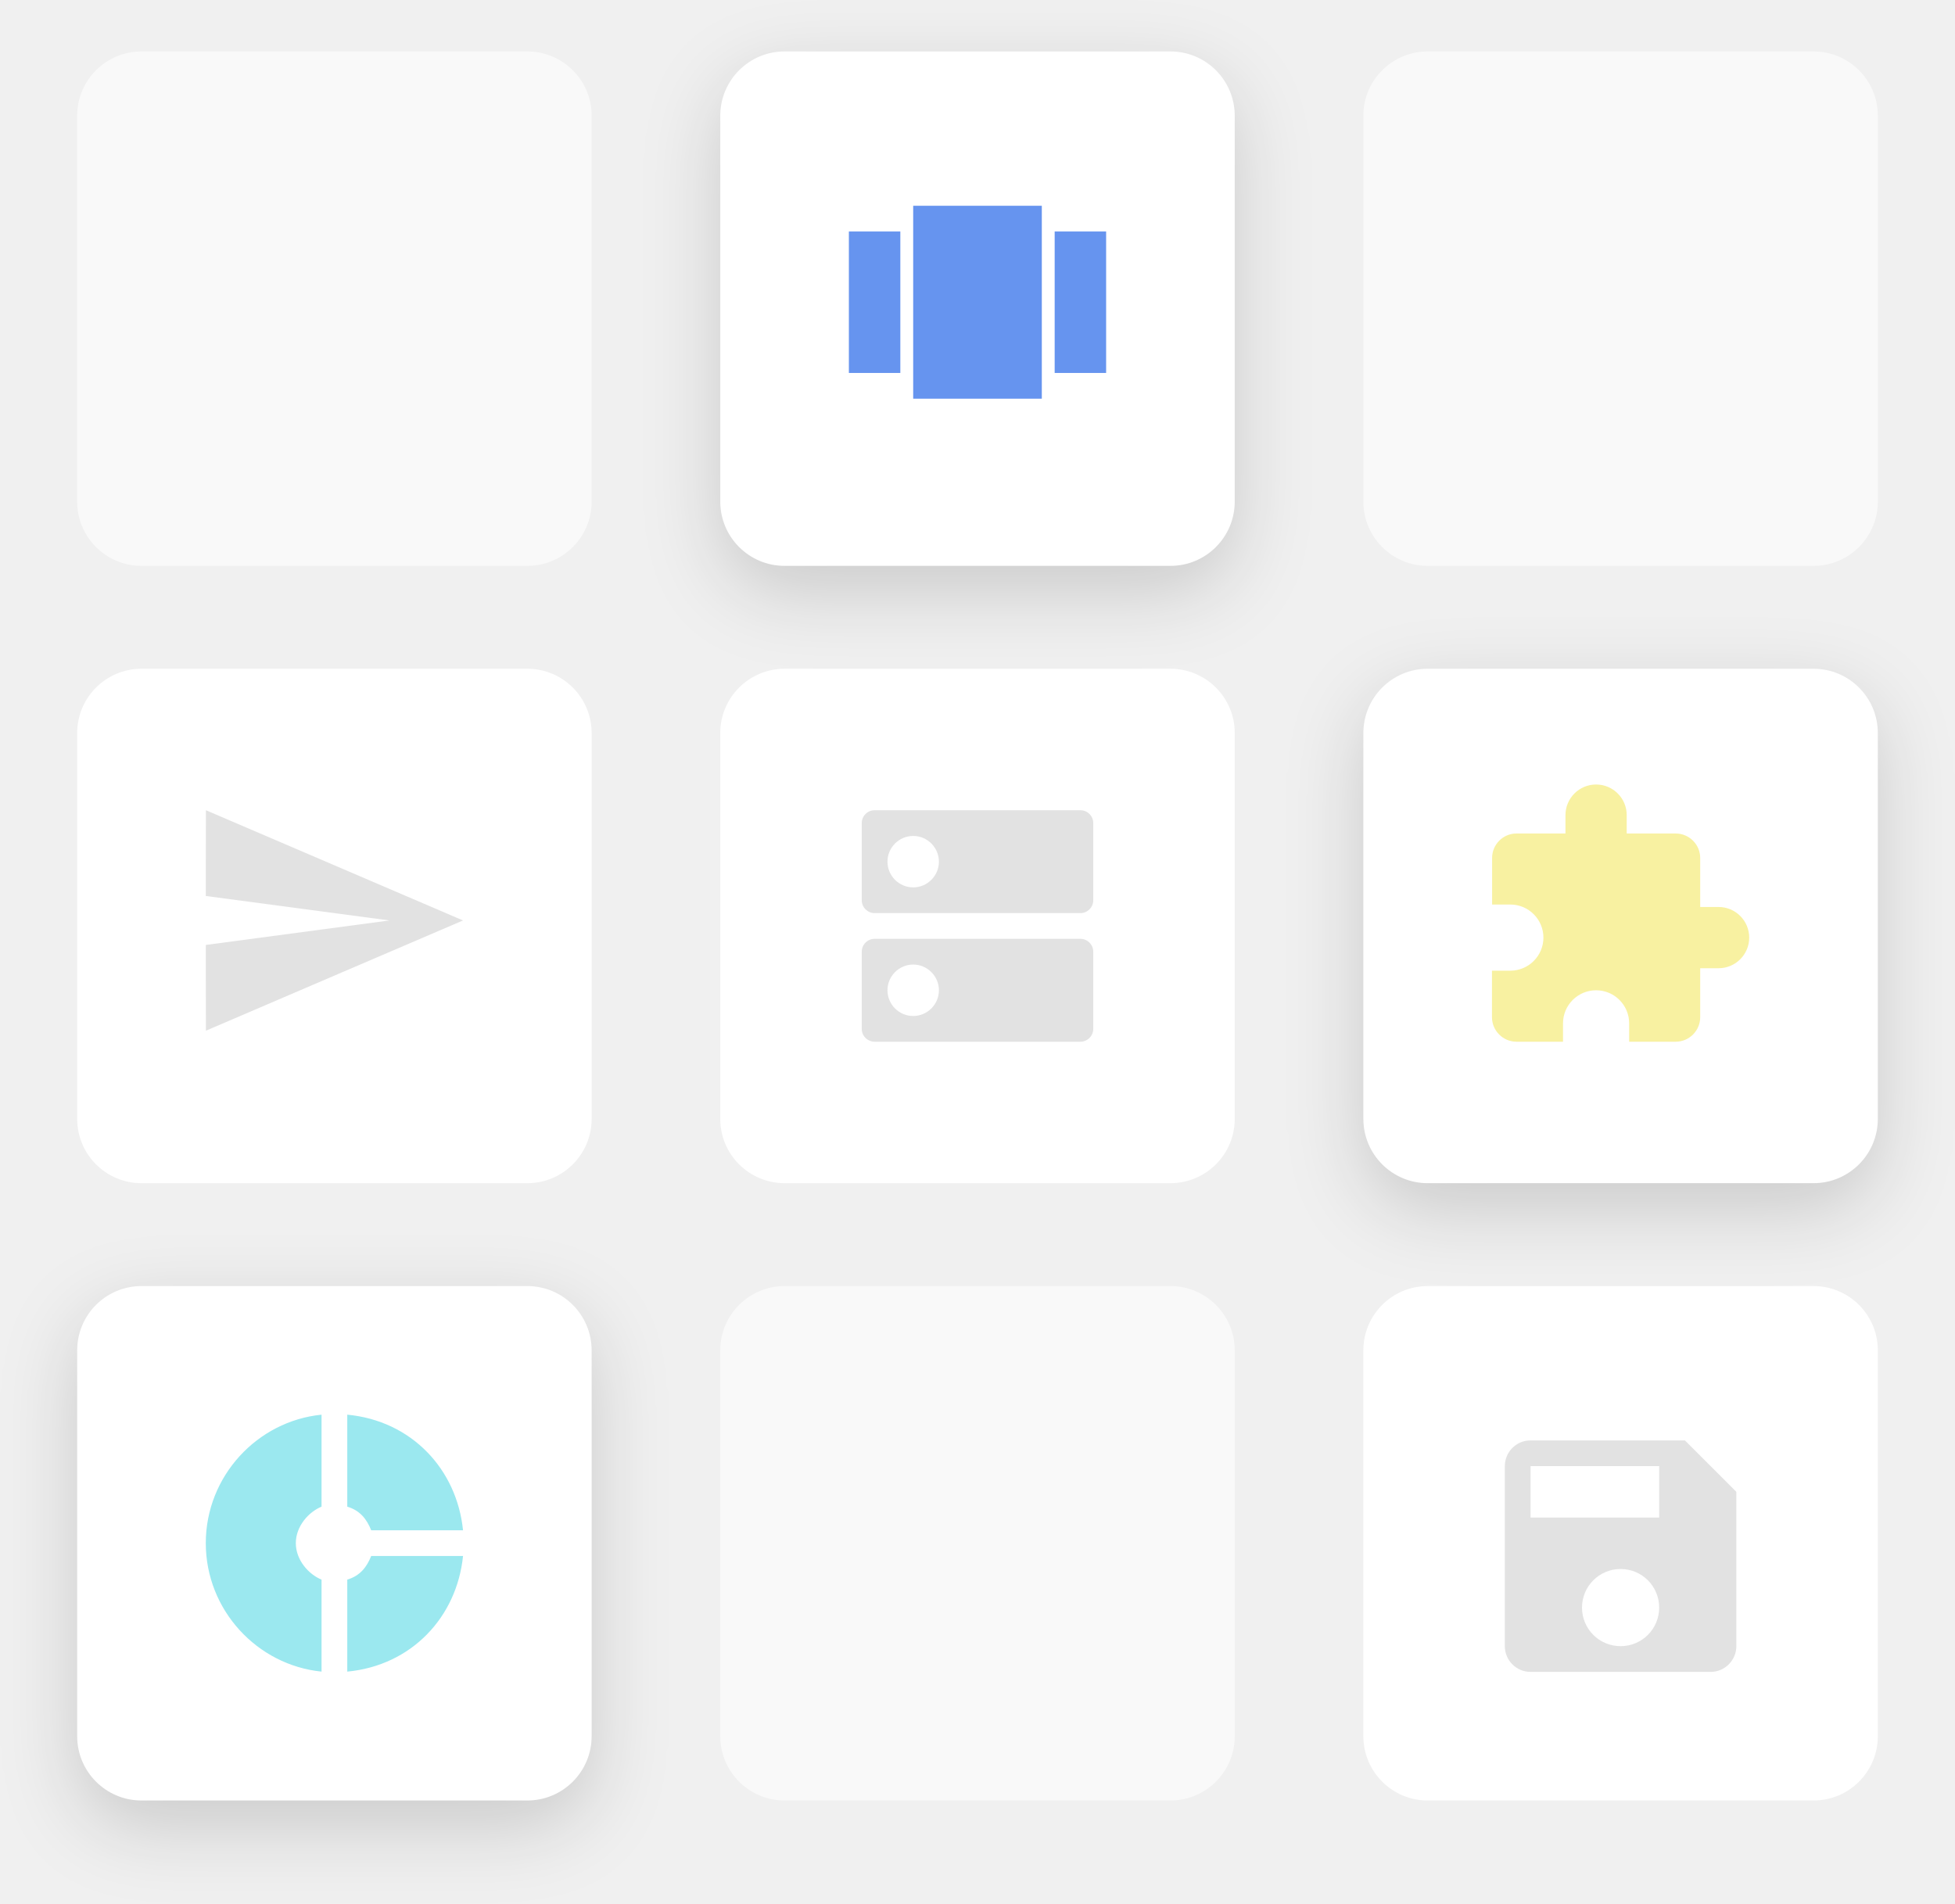
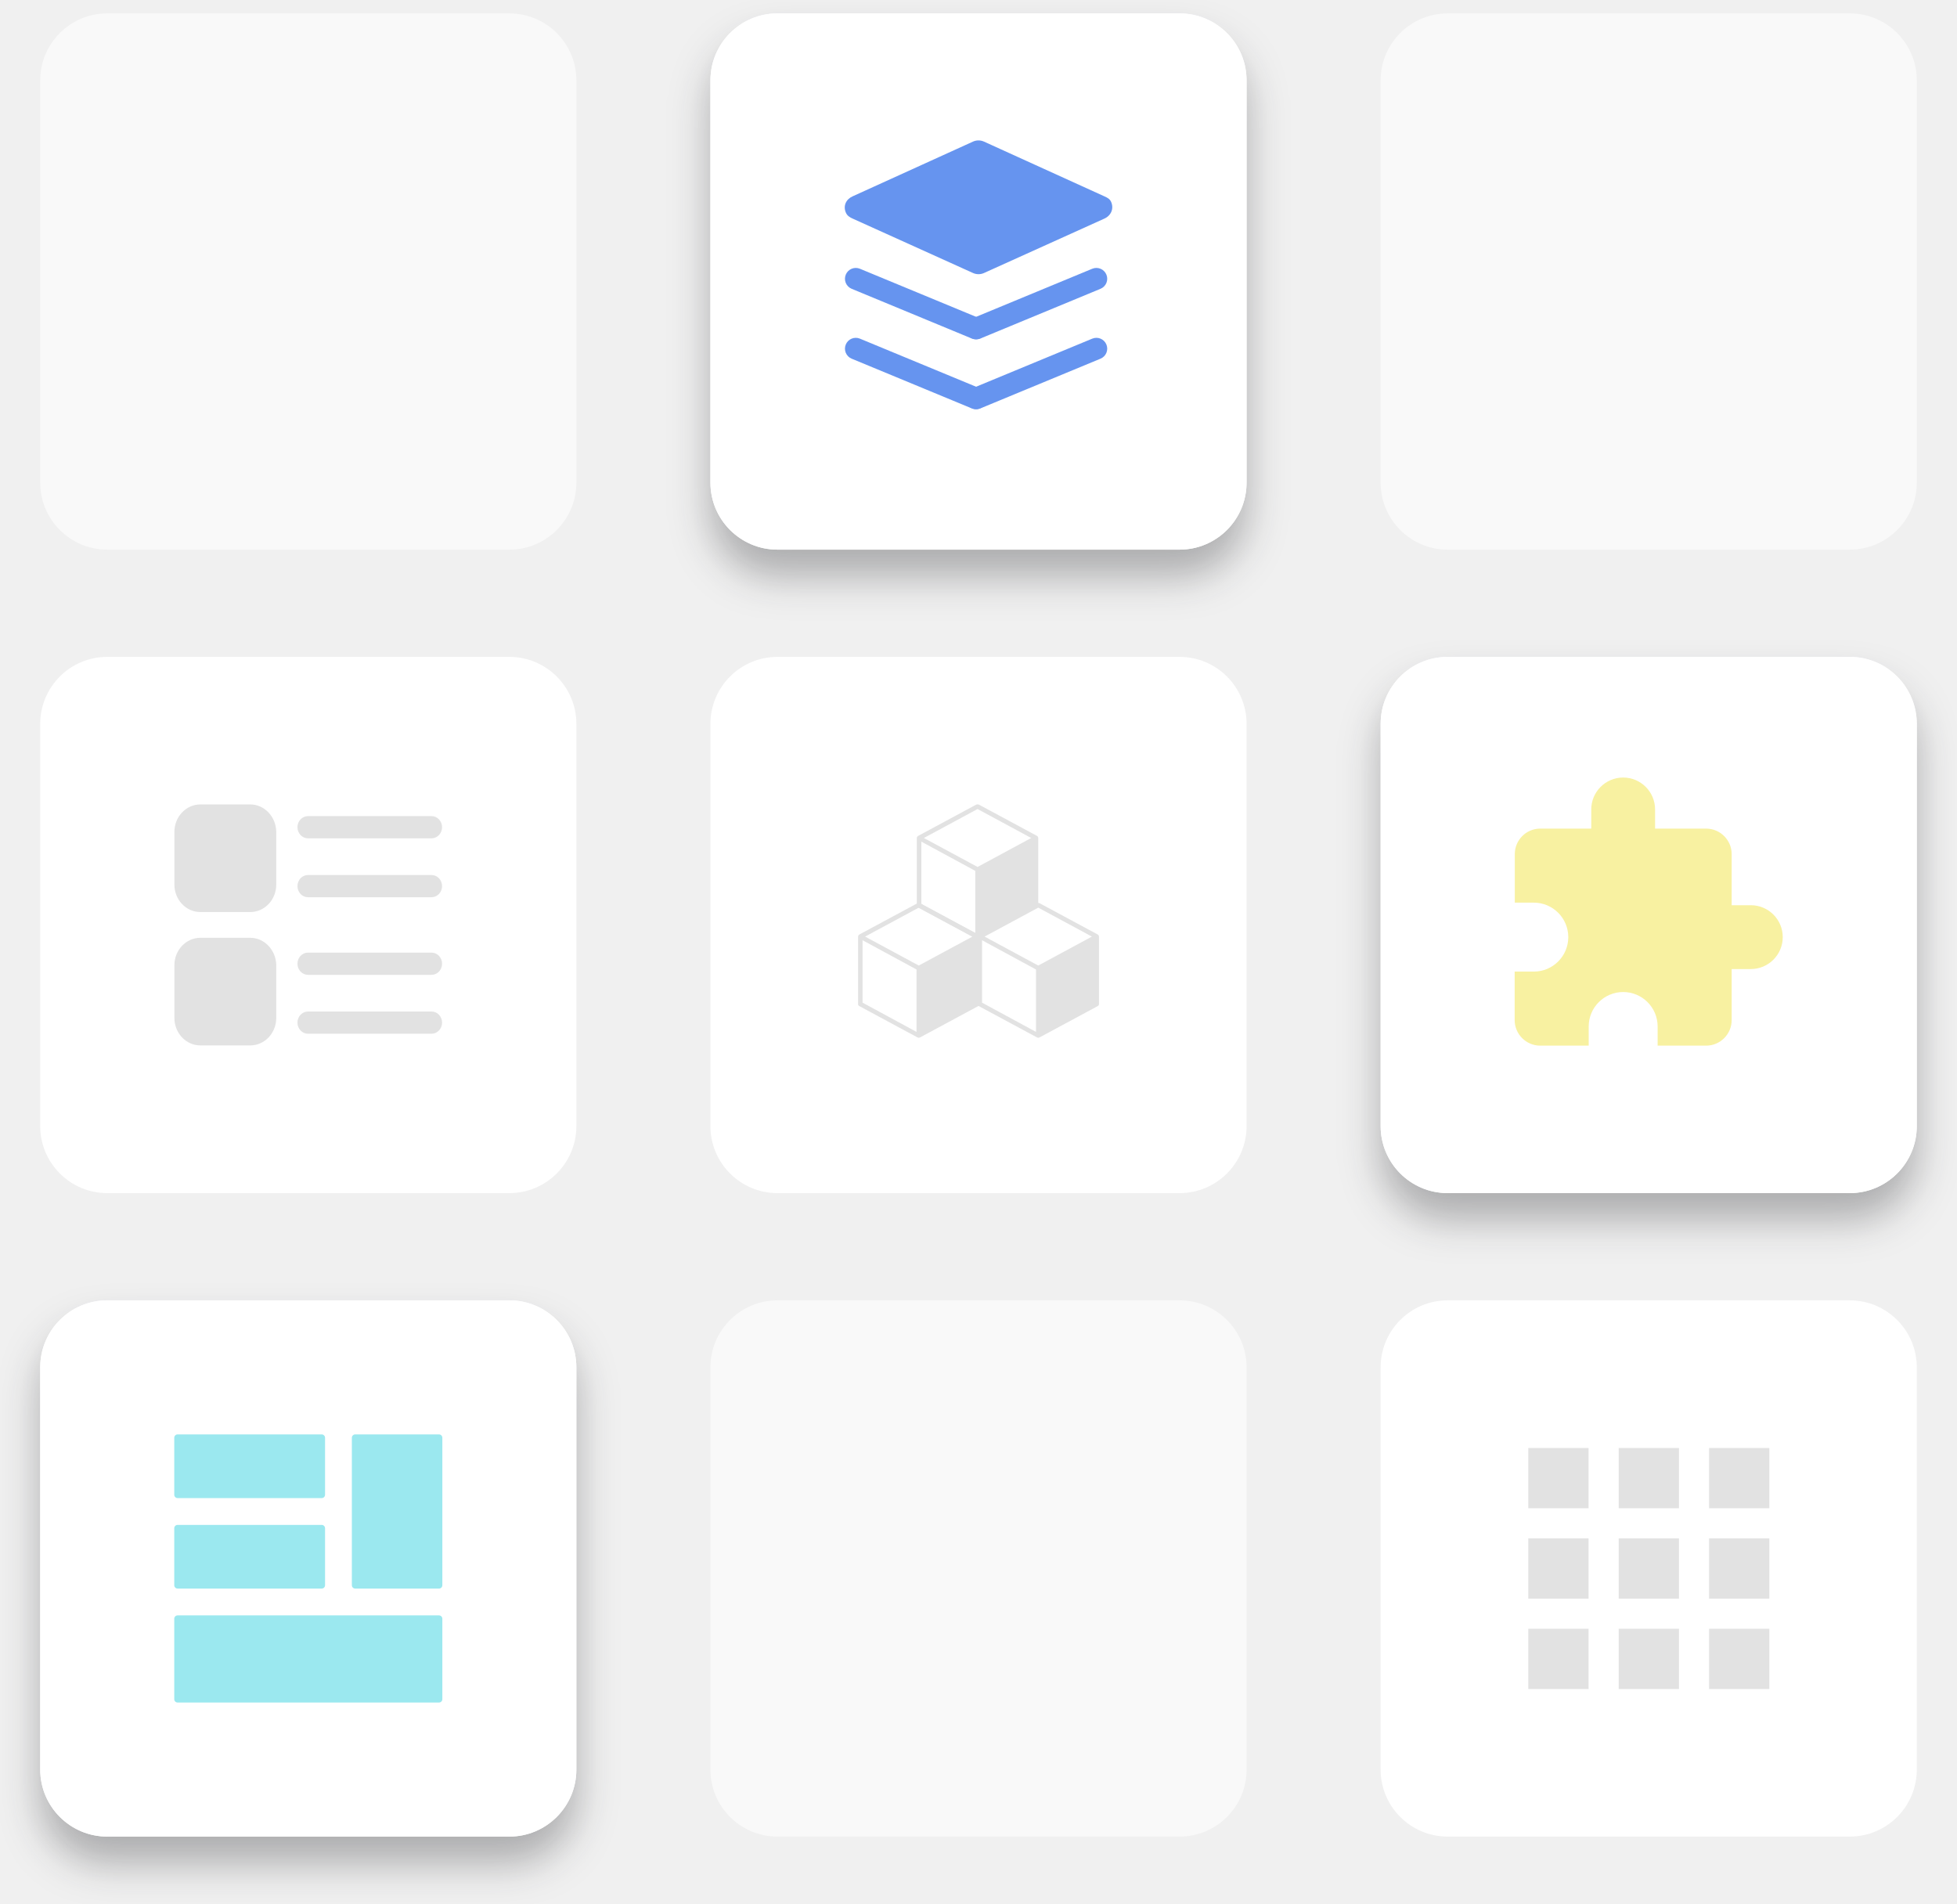
- <svg xmlns="http://www.w3.org/2000/svg" xmlns:xlink="http://www.w3.org/1999/xlink" width="152px" height="148px" viewBox="0 0 152 148" version="1.1">
+ <svg xmlns="http://www.w3.org/2000/svg" xmlns:xlink="http://www.w3.org/1999/xlink" width="146px" height="142px" viewBox="0 0 146 142" version="1.1">
  <defs>
-     <rect id="path-1" x="0" y="96" width="40" height="40" rx="5" />
-     <filter x="-25.0%" y="-20.0%" width="150.0%" height="150.0%" filterUnits="objectBoundingBox" id="filter-2">
+     <rect id="path-1" x="0" y="0" width="40" height="40" rx="5" />
+     <filter x="-13.8%" y="-8.8%" width="127.5%" height="127.5%" filterUnits="objectBoundingBox" id="filter-2">
      <feOffset dx="0" dy="2" in="SourceAlpha" result="shadowOffsetOuter1" />
-       <feGaussianBlur stdDeviation="3" in="shadowOffsetOuter1" result="shadowBlurOuter1" />
-       <feColorMatrix values="0 0 0 0 0   0 0 0 0 0   0 0 0 0 0  0 0 0 0.16 0" type="matrix" in="shadowBlurOuter1" />
+       <feGaussianBlur stdDeviation="1.5" in="shadowOffsetOuter1" result="shadowBlurOuter1" />
+       <feColorMatrix values="0 0 0 0 0.079   0 0 0 0 0.082   0 0 0 0 0.102  0 0 0 0.308 0" type="matrix" in="shadowBlurOuter1" />
    </filter>
-     <rect id="path-3" x="100" y="48" width="40" height="40" rx="5" />
-     <filter x="-25.0%" y="-20.0%" width="150.0%" height="150.0%" filterUnits="objectBoundingBox" id="filter-4">
+     <rect id="path-3" x="0" y="0" width="40" height="40" rx="5" />
+     <filter x="-13.8%" y="-8.8%" width="127.5%" height="127.5%" filterUnits="objectBoundingBox" id="filter-4">
      <feOffset dx="0" dy="2" in="SourceAlpha" result="shadowOffsetOuter1" />
-       <feGaussianBlur stdDeviation="3" in="shadowOffsetOuter1" result="shadowBlurOuter1" />
-       <feColorMatrix values="0 0 0 0 0   0 0 0 0 0   0 0 0 0 0  0 0 0 0.16 0" type="matrix" in="shadowBlurOuter1" />
+       <feGaussianBlur stdDeviation="1.5" in="shadowOffsetOuter1" result="shadowBlurOuter1" />
+       <feColorMatrix values="0 0 0 0 0.079   0 0 0 0 0.082   0 0 0 0 0.102  0 0 0 0.308 0" type="matrix" in="shadowBlurOuter1" />
    </filter>
-     <rect id="path-5" x="50" y="0" width="40" height="40" rx="5" />
-     <filter x="-25.0%" y="-20.0%" width="150.0%" height="150.0%" filterUnits="objectBoundingBox" id="filter-6">
+     <rect id="path-5" x="0" y="0" width="40" height="40" rx="5" />
+     <filter x="-13.8%" y="-8.8%" width="127.5%" height="127.5%" filterUnits="objectBoundingBox" id="filter-6">
      <feOffset dx="0" dy="2" in="SourceAlpha" result="shadowOffsetOuter1" />
-       <feGaussianBlur stdDeviation="3" in="shadowOffsetOuter1" result="shadowBlurOuter1" />
-       <feColorMatrix values="0 0 0 0 0   0 0 0 0 0   0 0 0 0 0  0 0 0 0.16 0" type="matrix" in="shadowBlurOuter1" />
+       <feGaussianBlur stdDeviation="1.5" in="shadowOffsetOuter1" result="shadowBlurOuter1" />
+       <feColorMatrix values="0 0 0 0 0.079   0 0 0 0 0.082   0 0 0 0 0.102  0 0 0 0.308 0" type="matrix" in="shadowBlurOuter1" />
    </filter>
  </defs>
-   <g id="产品模块" stroke="none" stroke-width="1" fill="none" fill-rule="evenodd">
-     <g id="产品模块-1" transform="translate(-1027, -1591)">
-       <g id="Group-30" transform="translate(1033, 1595)">
-         <rect id="Rectangle-4-Copy-15" fill-opacity="0.6" fill="#FFFFFF" x="0" y="0" width="40" height="40" rx="5" />
-         <rect id="Rectangle-4-Copy-32" fill="#FFFFFF" x="0" y="48" width="40" height="40" rx="5" />
-         <polyline id="Fill-57" fill="#E2E2E2" points="10.01 76.143 30 67.571 10.01 59 10 65.667 24.286 67.571 10 69.476 10.01 76.143" />
-         <g id="Rectangle-4-Copy-35">
-           <use fill="black" fill-opacity="1" filter="url(#filter-2)" xlink:href="#path-1" />
-           <use fill="#FFFFFF" fill-rule="evenodd" xlink:href="#path-1" />
+   <g id="Page-1" stroke="none" stroke-width="1" fill="none" fill-rule="evenodd">
+     <g id="microservice-illustrator-4" transform="translate(3, 1)">
+       <rect id="Rectangle-4-Copy-15" fill-opacity="0.6" fill="#FFFFFF" fill-rule="nonzero" x="0" y="0" width="40" height="40" rx="5" />
+       <rect id="Rectangle-4-Copy-32" fill="#FFFFFF" fill-rule="nonzero" x="0" y="48" width="40" height="40" rx="5" />
+       <g id="组件_列表" transform="translate(10, 59)" fill="#E2E2E2" fill-rule="nonzero">
+         <path d="M5.673,0.007 L1.946,0.007 C0.887,0.007 0.011,0.919 0.011,2.052 L0.011,5.989 C0.011,7.109 0.874,8.034 1.946,8.034 L5.673,8.034 C6.733,8.034 7.609,7.122 7.609,5.989 L7.609,2.052 C7.596,0.932 6.733,0.007 5.673,0.007 Z" id="Shape" />
+         <path d="M9.976,2.535 C9.544,2.535 9.191,2.162 9.191,1.706 C9.191,1.25 9.544,0.877 9.976,0.877 L19.196,0.877 C19.627,0.877 19.981,1.25 19.981,1.706 C19.981,2.162 19.627,2.535 19.196,2.535 L9.976,2.535 Z M9.976,6.929 C9.544,6.929 9.191,6.556 9.191,6.1 C9.191,5.644 9.544,5.271 9.976,5.271 L19.196,5.271 C19.627,5.271 19.981,5.644 19.981,6.1 C19.981,6.556 19.627,6.929 19.196,6.929 L9.976,6.929 Z" id="Shape" />
+         <path d="M5.673,9.955 L1.946,9.955 C0.887,9.955 0.011,10.867 0.011,12 L0.011,15.938 C0.011,17.057 0.874,17.983 1.946,17.983 L5.673,17.983 C6.733,17.983 7.609,17.071 7.609,15.938 L7.609,12 C7.596,10.881 6.733,9.955 5.673,9.955 Z" id="Shape" />
+         <path d="M9.976,12.718 C9.544,12.718 9.191,12.345 9.191,11.889 C9.191,11.433 9.544,11.06 9.976,11.06 L19.196,11.06 C19.627,11.06 19.981,11.433 19.981,11.889 C19.981,12.345 19.627,12.718 19.196,12.718 L9.976,12.718 Z M9.976,17.112 C9.544,17.112 9.191,16.739 9.191,16.283 C9.191,15.827 9.544,15.454 9.976,15.454 L19.196,15.454 C19.627,15.454 19.981,15.827 19.981,16.283 C19.981,16.739 19.627,17.112 19.196,17.112 L9.976,17.112 Z" id="Shape" />
+       </g>
+       <g id="Rectangle-4-Copy-35" transform="translate(0, 96)">
+         <g id="path-1-link" fill-rule="nonzero">
+           <g id="path-1">
+             <use fill="black" fill-opacity="1" filter="url(#filter-2)" xlink:href="#path-1" />
+             <use fill="#FFFFFF" fill-rule="evenodd" xlink:href="#path-1" />
+           </g>
        </g>
-         <rect id="Rectangle-4-Copy-31" fill-opacity="0.6" fill="#FFFFFF" x="100" y="0" width="40" height="40" rx="5" />
-         <g id="Rectangle-4-Copy-33">
-           <use fill="black" fill-opacity="1" filter="url(#filter-4)" xlink:href="#path-3" />
-           <use fill="#FFFFFF" fill-rule="evenodd" xlink:href="#path-3" />
+         <g id="path-1-link" fill="#FFFFFF">
+           <rect id="path-1" x="0" y="0" width="40" height="40" rx="5" />
        </g>
-         <path d="M127.619,66.524 L126.19,66.524 L126.19,62.714 C126.19,61.667 125.333,60.81 124.286,60.81 L120.476,60.81 L120.476,59.381 C120.476,58.067 119.409,57 118.095,57 C116.781,57 115.714,58.067 115.714,59.381 L115.714,60.81 L111.905,60.81 C110.857,60.81 110.01,61.667 110.01,62.714 L110.01,66.333 L111.429,66.333 C112.847,66.333 114,67.486 114,68.905 C114,70.324 112.847,71.476 111.429,71.476 L110,71.476 L110,75.095 C110,76.143 110.857,77 111.905,77 L115.523,77 L115.523,75.571 C115.523,74.152 116.676,73 118.095,73 C119.514,73 120.666,74.152 120.666,75.571 L120.666,77 L124.286,77 C125.333,77 126.19,76.143 126.19,75.095 L126.19,71.286 L127.619,71.286 C128.933,71.286 130,70.219 130,68.905 C130,67.591 128.933,66.524 127.619,66.524" id="Fill-152" fill="#F8F1A1" />
-         <rect id="Rectangle-4-Copy-36" fill="#FFFFFF" x="100" y="96" width="40" height="40" rx="5" />
-         <g id="Rectangle-4-Copy-17">
-           <use fill="black" fill-opacity="1" filter="url(#filter-6)" xlink:href="#path-5" />
-           <use fill="#FFFFFF" fill-rule="evenodd" xlink:href="#path-5" />
+       </g>
+       <rect id="Rectangle-4-Copy-31" fill-opacity="0.6" fill="#FFFFFF" fill-rule="nonzero" x="100" y="0" width="40" height="40" rx="5" />
+       <g id="Rectangle-4-Copy-33" transform="translate(100, 48)">
+         <g id="path-3-link" fill-rule="nonzero">
+           <g id="path-3">
+             <use fill="black" fill-opacity="1" filter="url(#filter-4)" xlink:href="#path-3" />
+             <use fill="#FFFFFF" fill-rule="evenodd" xlink:href="#path-3" />
+           </g>
        </g>
-         <path d="M65,27 L75,27 L75,12 L65,12 L65,27 Z M60,25 L64,25 L64,14 L60,14 L60,25 Z M76,25 L80,25 L80,14 L76,14 L76,25 Z" id="Fill-38" fill="#6694EF" />
-         <rect id="Rectangle-4-Copy-34" fill="#FFFFFF" x="50" y="48" width="40" height="40" rx="5" />
-         <path d="M78,69 L62,69 C61.45,69 61,69.45 61,70 L61,76 C61,76.55 61.45,77 62,77 L78,77 C78.55,77 79,76.55 79,76 L79,70 C79,69.45 78.55,69 78,69 L78,69 Z M65,75 C63.9,75 63,74.1 63,73 C63,71.9 63.9,71 65,71 C66.1,71 67,71.9 67,73 C67,74.1 66.1,75 65,75 L65,75 Z M78,59 L62,59 C61.45,59 61,59.45 61,60 L61,66 C61,66.55 61.45,67 62,67 L78,67 C78.55,67 79,66.55 79,66 L79,60 C79,59.45 78.55,59 78,59 L78,59 Z M65,65 C63.9,65 63,64.1 63,63 C63,61.9 63.9,61 65,61 C66.1,61 67,61.9 67,63 C67,64.1 66.1,65 65,65 L65,65 Z" id="Fill-158" fill="#E2E2E2" />
-         <path d="M19,113.152 L19,106 C14,106.499 10,110.785 10,115.989 C10,121.193 14,125.478 19,125.978 L19,118.826 C18,118.416 17,117.307 17,115.989 C17,114.67 18,113.562 19,113.152 L19,113.152 Z M22.86,114.99 L30,114.99 C29.52,110.245 26,106.469 21,106 L21,113.152 C22,113.452 22.52,114.131 22.86,114.99 L22.86,114.99 Z M21,118.826 L21,125.978 C26,125.508 29.52,121.733 30,116.988 L22.86,116.988 C22.52,117.847 22,118.526 21,118.826 L21,118.826 Z" id="Shape" fill="#9BE8EF" />
-         <rect id="Rectangle-4-Copy-37" fill-opacity="0.6" fill="#FFFFFF" x="50" y="96" width="40" height="40" rx="5" />
-         <path d="M125,108 L113,108 C111.89,108 111,108.9 111,110 L111,124 C111,125.1 111.89,126 113,126 L127,126 C128.1,126 129,125.1 129,124 L129,112 L125,108 L125,108 Z M120,124 C118.34,124 117,122.66 117,121 C117,119.34 118.34,118 120,118 C121.66,118 123,119.34 123,121 C123,122.66 121.66,124 120,124 L120,124 Z M113,110 L123,110 L123,114 L113,114 L113,110 Z" id="Fill-59" fill="#E2E2E2" />
+         <g id="path-3-link" fill="#FFFFFF">
+           <rect id="path-3" x="0" y="0" width="40" height="40" rx="5" />
+         </g>
+       </g>
+       <path d="M127.619,66.524 L126.19,66.524 L126.19,62.714 C126.19,61.667 125.333,60.81 124.286,60.81 L120.476,60.81 L120.476,59.381 C120.476,58.067 119.409,57 118.095,57 C116.781,57 115.714,58.067 115.714,59.381 L115.714,60.81 L111.905,60.81 C110.857,60.81 110.01,61.667 110.01,62.714 L110.01,66.333 L111.429,66.333 C112.847,66.333 114,67.486 114,68.905 C114,70.324 112.847,71.476 111.429,71.476 L110,71.476 L110,75.095 C110,76.143 110.857,77 111.905,77 L115.523,77 L115.523,75.571 C115.523,74.152 116.676,73 118.095,73 C119.514,73 120.666,74.152 120.666,75.571 L120.666,77 L124.286,77 C125.333,77 126.19,76.143 126.19,75.095 L126.19,71.286 L127.619,71.286 C128.933,71.286 130,70.219 130,68.905 C130,67.591 128.933,66.524 127.619,66.524" id="Fill-152" fill="#F8F1A1" fill-rule="nonzero" />
+       <rect id="Rectangle-4-Copy-36" fill="#FFFFFF" fill-rule="nonzero" x="100" y="96" width="40" height="40" rx="5" />
+       <g id="Rectangle-4-Copy-17" transform="translate(50, 0)">
+         <g id="path-5-link" fill-rule="nonzero">
+           <g id="path-5">
+             <use fill="black" fill-opacity="1" filter="url(#filter-6)" xlink:href="#path-5" />
+             <use fill="#FFFFFF" fill-rule="evenodd" xlink:href="#path-5" />
+           </g>
+         </g>
+         <g id="path-5-link" fill="#FFFFFF">
+           <rect id="path-5" x="0" y="0" width="40" height="40" rx="5" />
+         </g>
+       </g>
+       <g id="组件" transform="translate(60, 9.454868)" fill="#6694EF" fill-rule="nonzero">
+         <path d="M19.384,4.187 L10.404,0.106 C10.146,-0.009 9.852,-0.009 9.593,0.106 L0.616,4.187 C0.112,4.409 -0.115,4.91 0.108,5.413 C0.209,5.64 0.389,5.753 0.616,5.854 L9.596,9.912 C9.854,10.027 10.148,10.027 10.407,9.912 L19.387,5.854 C19.89,5.631 20.117,5.108 19.894,4.604 C19.791,4.378 19.611,4.288 19.384,4.187 Z M9.497,14.796 L0.537,11.088 C0.124,10.917 -0.072,10.443 0.099,10.031 C0.27,9.618 0.744,9.422 1.155,9.593 L10.115,13.301 C10.528,13.472 10.724,13.946 10.553,14.357 C10.382,14.769 9.91,14.966 9.497,14.796 Z" id="Shape" />
+         <path d="M10.144,14.796 L19.103,11.088 C19.517,10.917 19.712,10.443 19.542,10.031 C19.371,9.618 18.897,9.422 18.485,9.593 L9.526,13.301 C9.112,13.472 8.917,13.946 9.088,14.357 C9.258,14.769 9.73,14.966 10.144,14.796 Z" id="Shape" />
+         <path d="M9.497,20.009 L0.537,16.301 C0.124,16.13 -0.072,15.656 0.099,15.245 C0.27,14.831 0.744,14.636 1.155,14.807 L10.115,18.515 C10.528,18.685 10.724,19.16 10.553,19.571 C10.382,19.982 9.91,20.18 9.497,20.009 Z" id="Shape" />
+         <path d="M10.144,20.009 L19.103,16.301 C19.517,16.13 19.712,15.656 19.542,15.245 C19.371,14.831 18.897,14.636 18.485,14.807 L9.526,18.515 C9.112,18.685 8.917,19.16 9.088,19.571 C9.258,19.982 9.73,20.18 10.144,20.009 Z" id="Shape" />
+       </g>
+       <rect id="Rectangle-4-Copy-34" fill="#FFFFFF" fill-rule="nonzero" x="50" y="48" width="40" height="40" rx="5" />
+       <g id="组件库" transform="translate(61, 59)" fill="#E2E2E2" fill-rule="nonzero">
+         <path d="M13.459,7.541 C13.459,7.611 13.431,7.66 13.375,7.688 L9.014,10.035 L8.992,10.035 C8.978,10.049 8.956,10.058 8.928,10.058 C8.9,10.058 8.878,10.049 8.864,10.035 L8.843,10.035 L4.483,7.688 C4.427,7.66 4.399,7.611 4.399,7.541 L4.399,2.488 C4.399,2.474 4.407,2.46 4.421,2.446 L4.421,2.424 L4.463,2.382 L4.485,2.36 L8.845,0.012 C8.902,-0.002 8.958,-0.002 9.014,0.012 L13.375,2.36 L13.397,2.382 L13.439,2.424 L13.439,2.446 L13.459,2.488 L13.459,7.541 Z M4.736,7.437 L8.761,9.618 L8.761,4.963 L4.736,2.781 L4.736,7.437 Z M4.924,2.51 L8.93,4.67 L12.933,2.51 L8.93,0.349 L4.924,2.51 Z" id="Shape" />
+         <path d="M9.074,14.898 C9.074,14.968 9.046,15.016 8.99,15.044 L4.629,17.392 L4.607,17.392 C4.593,17.406 4.571,17.414 4.543,17.414 C4.515,17.414 4.493,17.406 4.479,17.392 L4.459,17.392 L0.1,15.044 C0.044,15.016 0.016,14.968 0.016,14.898 L0.016,9.843 C0.016,9.829 0.024,9.815 0.038,9.801 L0.038,9.779 L0.08,9.736 L0.102,9.714 L4.463,7.367 C4.519,7.353 4.575,7.353 4.631,7.367 L8.992,9.714 L9.014,9.736 L9.056,9.779 L9.056,9.801 L9.076,9.843 L9.076,14.898 L9.074,14.898 Z M0.351,14.793 L4.377,16.975 L4.377,12.319 L0.351,10.138 L0.351,14.793 Z M0.54,9.865 L4.543,12.024 L8.548,9.865 L4.545,7.706 L0.54,9.865 Z" id="Shape" />
+         <path d="M17.988,14.898 C17.988,14.968 17.96,15.016 17.904,15.044 L13.543,17.392 L13.521,17.392 C13.507,17.406 13.485,17.414 13.457,17.414 C13.429,17.414 13.407,17.406 13.393,17.392 L13.373,17.392 L9.012,15.044 C8.956,15.016 8.928,14.968 8.928,14.898 L8.928,9.843 C8.928,9.829 8.936,9.815 8.95,9.801 L8.95,9.779 L8.992,9.736 L9.014,9.714 L13.375,7.367 C13.431,7.353 13.487,7.353 13.543,7.367 L17.904,9.714 L17.926,9.736 L17.968,9.779 L17.968,9.801 L17.988,9.843 L17.988,14.898 Z M9.265,14.793 L13.29,16.975 L13.29,12.319 L9.265,10.138 L9.265,14.793 Z M9.454,9.865 L13.457,12.024 L17.46,9.865 L13.459,7.706 L9.454,9.865 Z" id="Shape" />
+       </g>
+       <g id="组件-(1)" transform="translate(10, 106)" fill="#9BE8EF" fill-rule="nonzero">
+         <path d="M0.25,0 L11,0 C11.138,0 11.25,0.111 11.25,0.25 L11.25,4.5 C11.25,4.638 11.139,4.75 11,4.75 L0.25,4.75 C0.112,4.75 1.69088438e-17,4.638 0,4.5 L0,0.25 C0,0.112 0.111,0 0.25,0 Z M0.25,6.75 L11,6.75 C11.138,6.75 11.25,6.861 11.25,7 L11.25,11.25 C11.25,11.388 11.139,11.5 11,11.5 L0.25,11.5 C0.112,11.5 1.69088438e-17,11.388 0,11.25 L0,7 C0,6.862 0.111,6.75 0.25,6.75 Z M13.5,-4.52832216e-14 L19.75,-4.52832216e-14 C19.888,-4.52832216e-14 20,0.111 20,0.25 L20,11.25 C20,11.388 19.889,11.5 19.75,11.5 L13.5,11.5 C13.362,11.5 13.25,11.388 13.25,11.25 L13.25,0.25 C13.25,0.112 13.361,-4.61852778e-14 13.5,-4.52832216e-14 Z M0.25,13.5 L19.75,13.5 C19.888,13.5 20,13.611 20,13.75 L20,19.75 C20,19.888 19.889,20 19.75,20 L0.25,20 C0.112,20 1.69088438e-17,19.888 0,19.75 L0,13.75 C0,13.612 0.111,13.5 0.25,13.5 Z" id="Shape" />
+       </g>
+       <rect id="Rectangle-4-Copy-37" fill-opacity="0.6" fill="#FFFFFF" fill-rule="nonzero" x="50" y="96" width="40" height="40" rx="5" />
+       <g id="组件列表" transform="translate(111, 107)" fill="#E2E2E2" fill-rule="nonzero">
+         <path d="M0.017,4.509 L4.513,4.509 L4.513,0.013 L0.017,0.013 L0.017,4.509 Z M6.762,17.993 L11.258,17.993 L11.258,13.498 L6.762,13.498 L6.762,17.993 Z M0.017,17.993 L4.513,17.993 L4.513,13.498 L0.017,13.498 L0.017,17.993 Z M0.017,11.251 L4.513,11.251 L4.513,6.755 L0.017,6.755 L0.017,11.251 Z M6.762,11.251 L11.258,11.251 L11.258,6.755 L6.762,6.755 L6.762,11.251 Z M13.504,0.013 L13.504,4.509 L18,4.509 L18,0.013 L13.504,0.013 Z M6.762,4.509 L11.258,4.509 L11.258,0.013 L6.762,0.013 L6.762,4.509 Z M13.504,11.251 L18,11.251 L18,6.755 L13.504,6.755 L13.504,11.251 Z M13.504,17.993 L18,17.993 L18,13.498 L13.504,13.498 L13.504,17.993 Z" id="Shape" />
      </g>
    </g>
  </g>
</svg>
